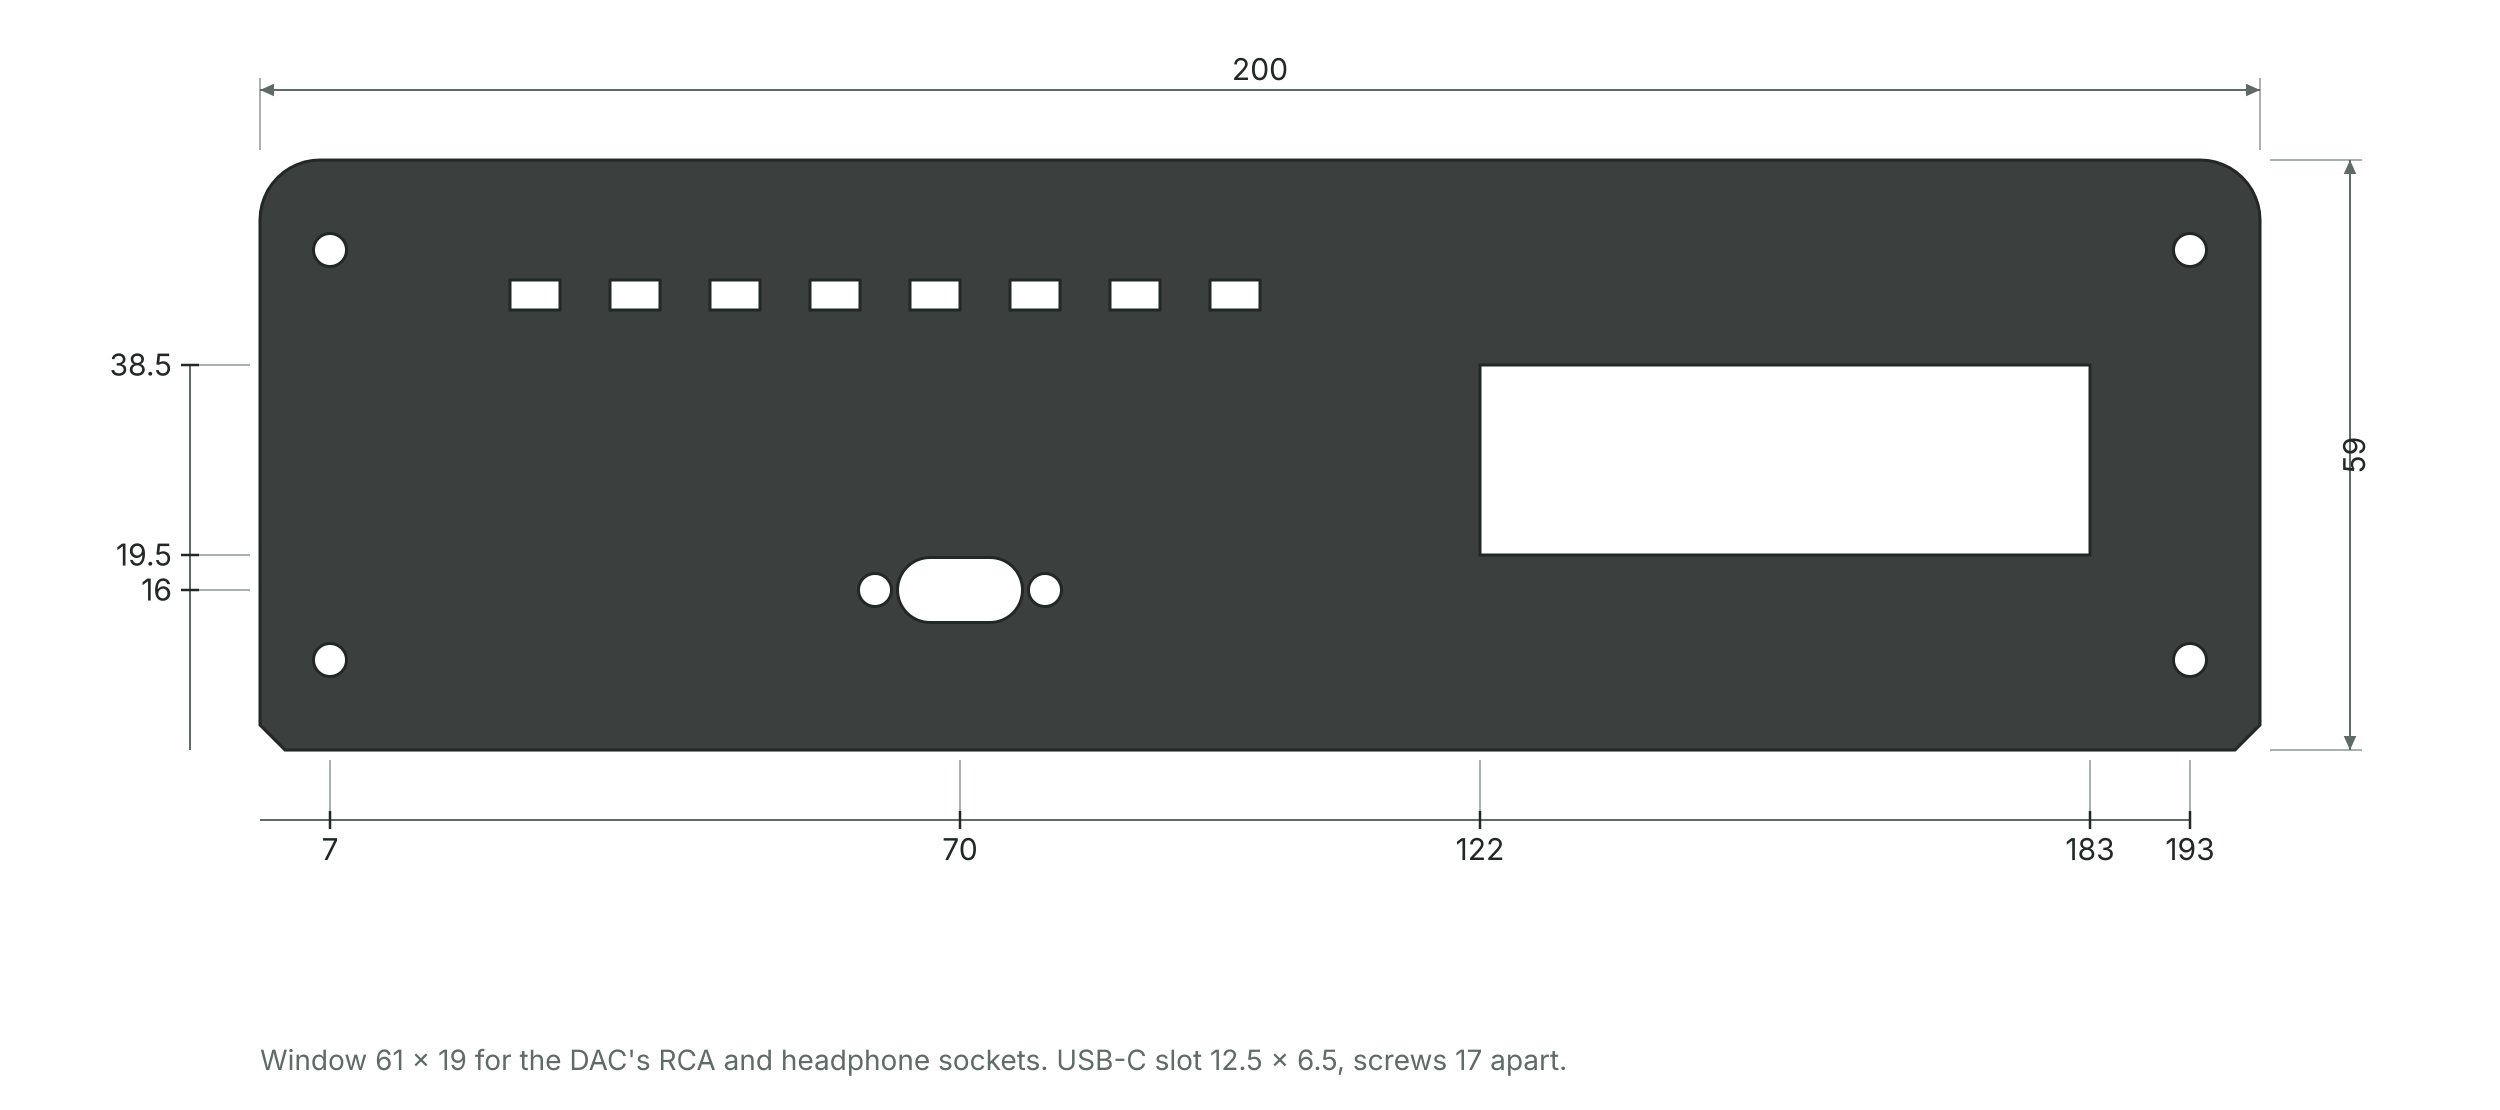
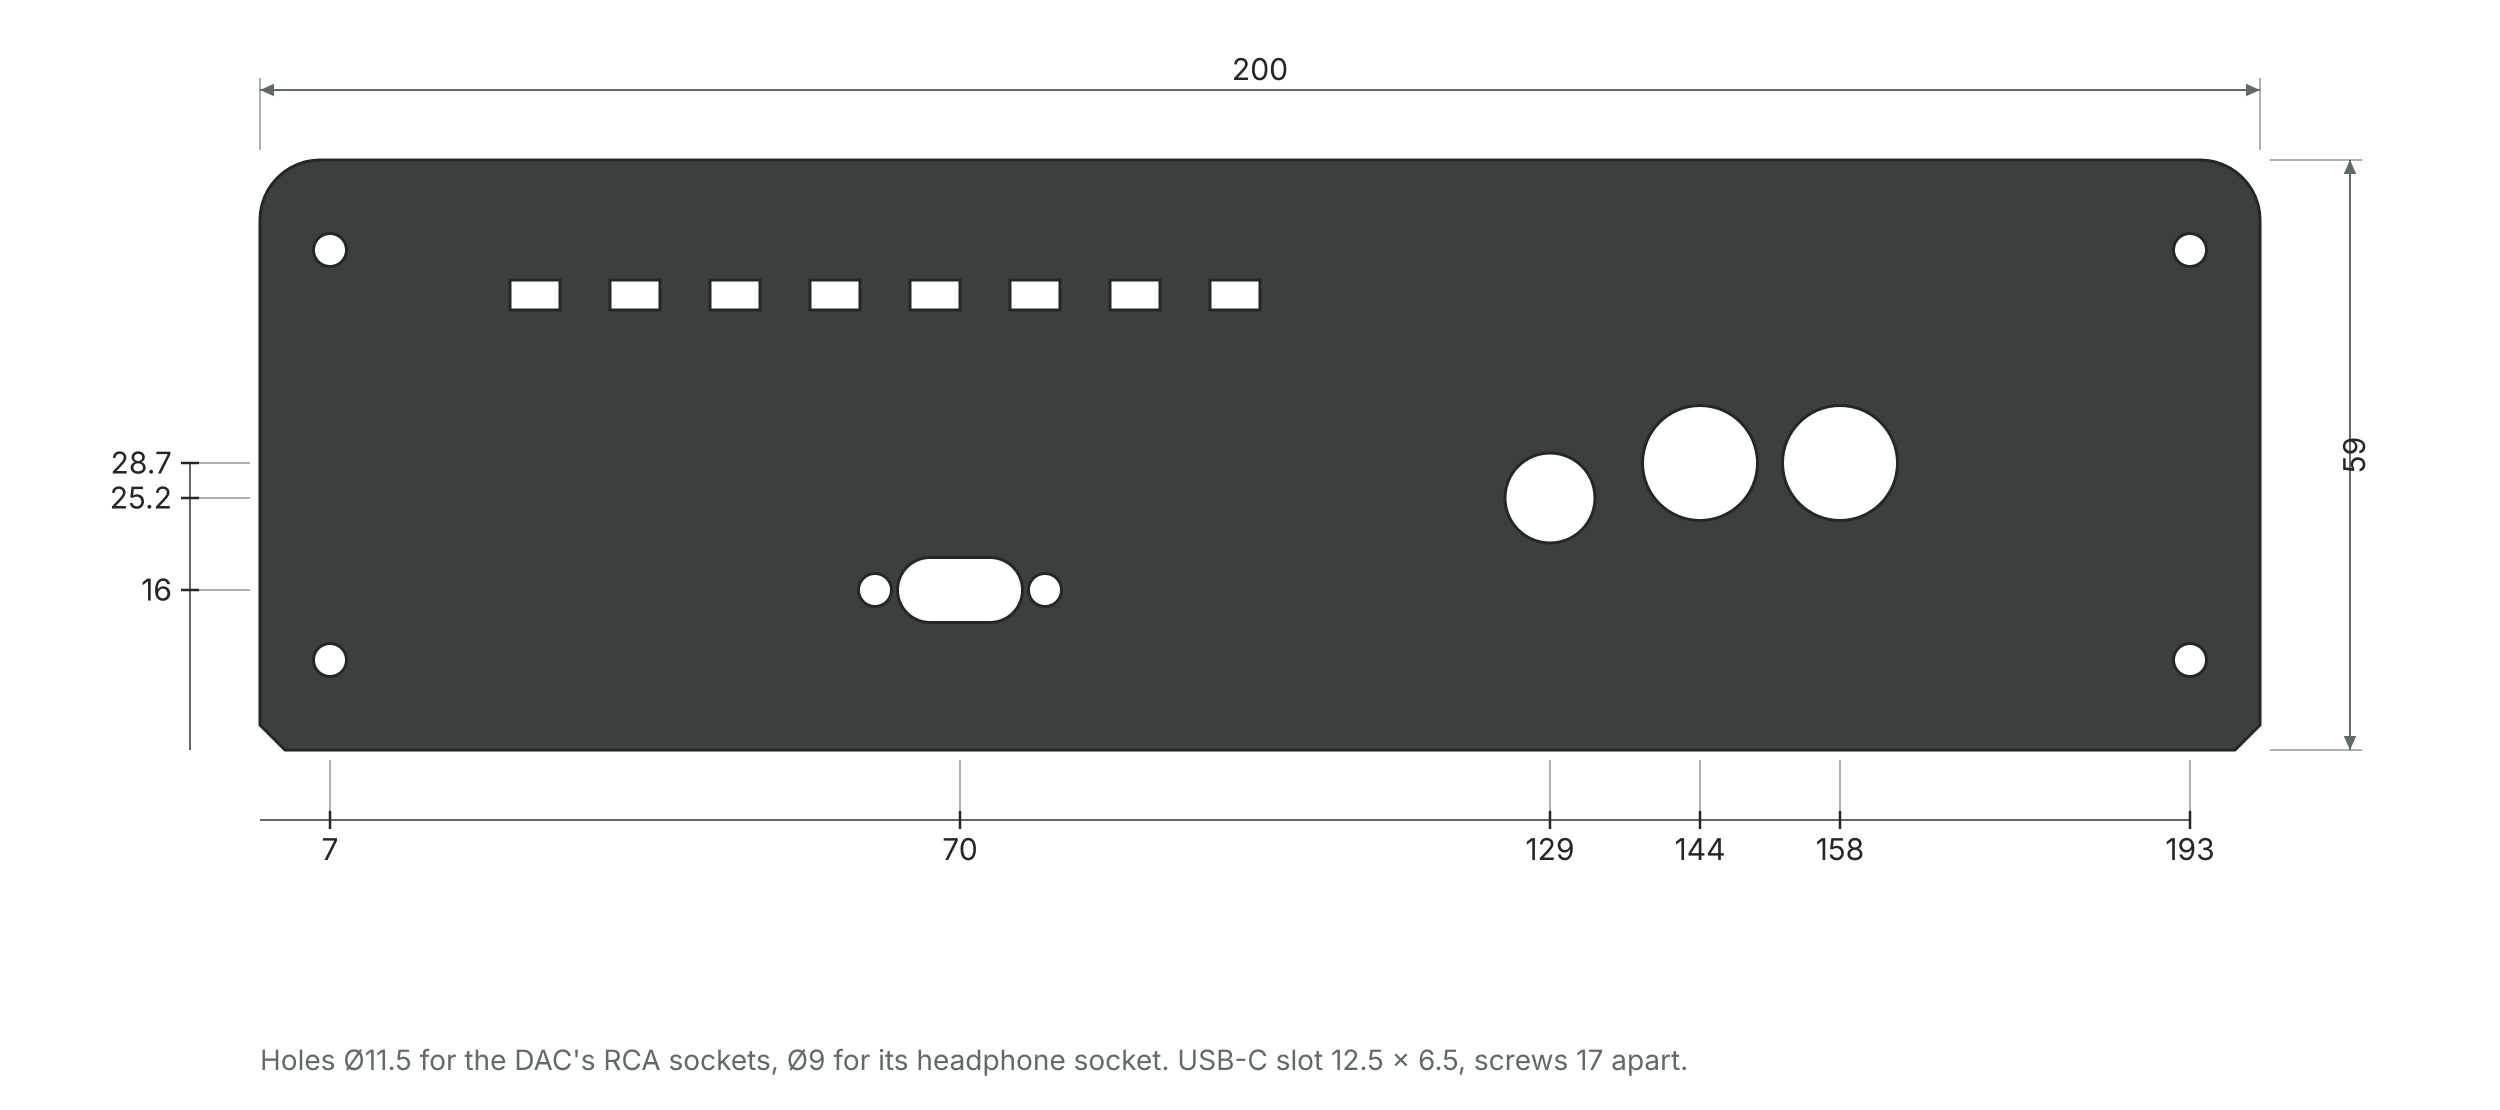
<svg xmlns="http://www.w3.org/2000/svg" width="250mm" height="111mm" viewBox="0 0 250 111">
  <rect width="250" height="111" fill="#ffffff" />
  <polygon points="28.5,75 223.5,75 226,72.5 226,22 225.95,21.22 225.8,20.45 225.54,19.7 225.2,19 224.76,18.35 224.24,17.76 223.65,17.24 223,16.8 222.3,16.46 221.55,16.2 220.78,16.05 220,16 32,16 31.22,16.05 30.45,16.2 29.7,16.46 29,16.8 28.35,17.24 27.76,17.76 27.24,18.35 26.8,19 26.46,19.7 26.2,20.45 26.05,21.22 26,22 26,72.5" fill="#3b403e" stroke="#222826" stroke-width="0.3" />
-   <rect x="148" y="36.5" width="61" height="19" rx="0" fill="#ffffff" stroke="#222826" stroke-width="0.3" />
+   <circle cx="184" cy="46.3" r="5.75" fill="#ffffff" stroke="#222826" stroke-width="0.3" />
+   <circle cx="170" cy="46.3" r="5.75" fill="#ffffff" stroke="#222826" stroke-width="0.3" />
+   <circle cx="155" cy="49.8" r="4.5" fill="#ffffff" stroke="#222826" stroke-width="0.3" />
  <rect x="89.75" y="55.75" width="12.5" height="6.5" rx="3.25" fill="#ffffff" stroke="#222826" stroke-width="0.3" />
  <circle cx="87.5" cy="59" r="1.65" fill="#ffffff" stroke="#222826" stroke-width="0.3" />
  <circle cx="104.5" cy="59" r="1.65" fill="#ffffff" stroke="#222826" stroke-width="0.3" />
  <rect x="121" y="28" width="5" height="3" rx="0" fill="#ffffff" stroke="#222826" stroke-width="0.3" />
  <rect x="111" y="28" width="5" height="3" rx="0" fill="#ffffff" stroke="#222826" stroke-width="0.3" />
  <rect x="101" y="28" width="5" height="3" rx="0" fill="#ffffff" stroke="#222826" stroke-width="0.3" />
  <rect x="91" y="28" width="5" height="3" rx="0" fill="#ffffff" stroke="#222826" stroke-width="0.3" />
  <rect x="81" y="28" width="5" height="3" rx="0" fill="#ffffff" stroke="#222826" stroke-width="0.3" />
  <rect x="71" y="28" width="5" height="3" rx="0" fill="#ffffff" stroke="#222826" stroke-width="0.3" />
  <rect x="61" y="28" width="5" height="3" rx="0" fill="#ffffff" stroke="#222826" stroke-width="0.3" />
  <rect x="51" y="28" width="5" height="3" rx="0" fill="#ffffff" stroke="#222826" stroke-width="0.3" />
  <circle cx="33" cy="66" r="1.65" fill="#ffffff" stroke="#222826" stroke-width="0.3" />
  <circle cx="33" cy="25" r="1.65" fill="#ffffff" stroke="#222826" stroke-width="0.3" />
  <circle cx="219" cy="66" r="1.65" fill="#ffffff" stroke="#222826" stroke-width="0.3" />
  <circle cx="219" cy="25" r="1.65" fill="#ffffff" stroke="#222826" stroke-width="0.3" />
  <line x1="26" y1="15" x2="26" y2="7.8" stroke="#a9b1ad" stroke-width="0.2" />
  <line x1="226" y1="15" x2="226" y2="7.8" stroke="#a9b1ad" stroke-width="0.2" />
  <line x1="26" y1="9" x2="226" y2="9" stroke="#5f6b66" stroke-width="0.2" />
  <polygon points="26,9 27.4,9.63 27.4,8.37" fill="#5f6b66" />
  <polygon points="226,9 224.6,8.37 224.6,9.63" fill="#5f6b66" />
  <text x="126" y="8" font-size="3" text-anchor="middle" fill="#222826" font-weight="400" style="font-family:system-ui,-apple-system,'Segoe UI',sans-serif">200</text>
  <line x1="227" y1="75" x2="236.2" y2="75" stroke="#a9b1ad" stroke-width="0.2" />
  <line x1="227" y1="16" x2="236.2" y2="16" stroke="#a9b1ad" stroke-width="0.2" />
  <line x1="235" y1="75" x2="235" y2="16" stroke="#5f6b66" stroke-width="0.2" />
  <polygon points="235,75 235.63,73.6 234.37,73.6" fill="#5f6b66" />
  <polygon points="235,16 234.37,17.4 235.63,17.4" fill="#5f6b66" />
  <text x="236.5" y="45.5" font-size="3" text-anchor="middle" fill="#222826" style="font-family:system-ui,-apple-system,'Segoe UI',sans-serif" transform="rotate(-90 236.5 45.5)">59</text>
  <line x1="26" y1="82" x2="219" y2="82" stroke="#5f6b66" stroke-width="0.2" />
  <line x1="33" y1="76" x2="33" y2="82" stroke="#a9b1ad" stroke-width="0.2" />
  <line x1="33" y1="81.1" x2="33" y2="82.9" stroke="#222826" stroke-width="0.25" />
  <text x="33" y="86" font-size="3" text-anchor="middle" fill="#222826" font-weight="400" style="font-family:system-ui,-apple-system,'Segoe UI',sans-serif">7</text>
  <line x1="96" y1="76" x2="96" y2="82" stroke="#a9b1ad" stroke-width="0.2" />
  <line x1="96" y1="81.1" x2="96" y2="82.9" stroke="#222826" stroke-width="0.25" />
  <text x="96" y="86" font-size="3" text-anchor="middle" fill="#222826" font-weight="400" style="font-family:system-ui,-apple-system,'Segoe UI',sans-serif">70</text>
-   <line x1="148" y1="76" x2="148" y2="82" stroke="#a9b1ad" stroke-width="0.2" />
-   <line x1="148" y1="81.1" x2="148" y2="82.9" stroke="#222826" stroke-width="0.25" />
-   <text x="148" y="86" font-size="3" text-anchor="middle" fill="#222826" font-weight="400" style="font-family:system-ui,-apple-system,'Segoe UI',sans-serif">122</text>
-   <line x1="209" y1="76" x2="209" y2="82" stroke="#a9b1ad" stroke-width="0.2" />
-   <line x1="209" y1="81.1" x2="209" y2="82.9" stroke="#222826" stroke-width="0.25" />
-   <text x="209" y="86" font-size="3" text-anchor="middle" fill="#222826" font-weight="400" style="font-family:system-ui,-apple-system,'Segoe UI',sans-serif">183</text>
+   <line x1="155" y1="76" x2="155" y2="82" stroke="#a9b1ad" stroke-width="0.2" />
+   <line x1="155" y1="81.1" x2="155" y2="82.9" stroke="#222826" stroke-width="0.25" />
+   <text x="155" y="86" font-size="3" text-anchor="middle" fill="#222826" font-weight="400" style="font-family:system-ui,-apple-system,'Segoe UI',sans-serif">129</text>
+   <line x1="170" y1="76" x2="170" y2="82" stroke="#a9b1ad" stroke-width="0.2" />
+   <line x1="170" y1="81.1" x2="170" y2="82.9" stroke="#222826" stroke-width="0.25" />
+   <text x="170" y="86" font-size="3" text-anchor="middle" fill="#222826" font-weight="400" style="font-family:system-ui,-apple-system,'Segoe UI',sans-serif">144</text>
+   <line x1="184" y1="76" x2="184" y2="82" stroke="#a9b1ad" stroke-width="0.2" />
+   <line x1="184" y1="81.1" x2="184" y2="82.9" stroke="#222826" stroke-width="0.25" />
+   <text x="184" y="86" font-size="3" text-anchor="middle" fill="#222826" font-weight="400" style="font-family:system-ui,-apple-system,'Segoe UI',sans-serif">158</text>
  <line x1="219" y1="76" x2="219" y2="82" stroke="#a9b1ad" stroke-width="0.2" />
  <line x1="219" y1="81.1" x2="219" y2="82.9" stroke="#222826" stroke-width="0.25" />
  <text x="219" y="86" font-size="3" text-anchor="middle" fill="#222826" font-weight="400" style="font-family:system-ui,-apple-system,'Segoe UI',sans-serif">193</text>
-   <line x1="19" y1="75" x2="19" y2="36.5" stroke="#5f6b66" stroke-width="0.2" />
+   <line x1="19" y1="75" x2="19" y2="46.3" stroke="#5f6b66" stroke-width="0.2" />
  <line x1="25" y1="59" x2="19" y2="59" stroke="#a9b1ad" stroke-width="0.2" />
  <line x1="18.1" y1="59" x2="19.9" y2="59" stroke="#222826" stroke-width="0.25" />
  <text x="17.2" y="60.05" font-size="3" text-anchor="end" fill="#222826" font-weight="400" style="font-family:system-ui,-apple-system,'Segoe UI',sans-serif">16</text>
-   <line x1="25" y1="55.5" x2="19" y2="55.5" stroke="#a9b1ad" stroke-width="0.2" />
-   <line x1="18.1" y1="55.5" x2="19.9" y2="55.5" stroke="#222826" stroke-width="0.25" />
-   <text x="17.2" y="56.55" font-size="3" text-anchor="end" fill="#222826" font-weight="400" style="font-family:system-ui,-apple-system,'Segoe UI',sans-serif">19.5</text>
-   <line x1="25" y1="36.5" x2="19" y2="36.5" stroke="#a9b1ad" stroke-width="0.2" />
-   <line x1="18.1" y1="36.5" x2="19.9" y2="36.5" stroke="#222826" stroke-width="0.25" />
-   <text x="17.2" y="37.55" font-size="3" text-anchor="end" fill="#222826" font-weight="400" style="font-family:system-ui,-apple-system,'Segoe UI',sans-serif">38.5</text>
-   <text x="26" y="107" font-size="2.8" text-anchor="start" fill="#5f6b66" font-weight="400" style="font-family:system-ui,-apple-system,'Segoe UI',sans-serif">Window 61 × 19 for the DAC's RCA and headphone sockets. USB-C slot 12.5 × 6.5, screws 17 apart.</text>
+   <line x1="25" y1="49.8" x2="19" y2="49.8" stroke="#a9b1ad" stroke-width="0.2" />
+   <line x1="18.1" y1="49.8" x2="19.9" y2="49.8" stroke="#222826" stroke-width="0.25" />
+   <text x="17.2" y="50.85" font-size="3" text-anchor="end" fill="#222826" font-weight="400" style="font-family:system-ui,-apple-system,'Segoe UI',sans-serif">25.2</text>
+   <line x1="25" y1="46.3" x2="19" y2="46.3" stroke="#a9b1ad" stroke-width="0.2" />
+   <line x1="18.1" y1="46.3" x2="19.9" y2="46.3" stroke="#222826" stroke-width="0.25" />
+   <text x="17.2" y="47.35" font-size="3" text-anchor="end" fill="#222826" font-weight="400" style="font-family:system-ui,-apple-system,'Segoe UI',sans-serif">28.7</text>
+   <text x="26" y="107" font-size="2.8" text-anchor="start" fill="#5f6b66" font-weight="400" style="font-family:system-ui,-apple-system,'Segoe UI',sans-serif">Holes Ø11.5 for the DAC's RCA sockets, Ø9 for its headphone socket. USB-C slot 12.5 × 6.5, screws 17 apart.</text>
</svg>
